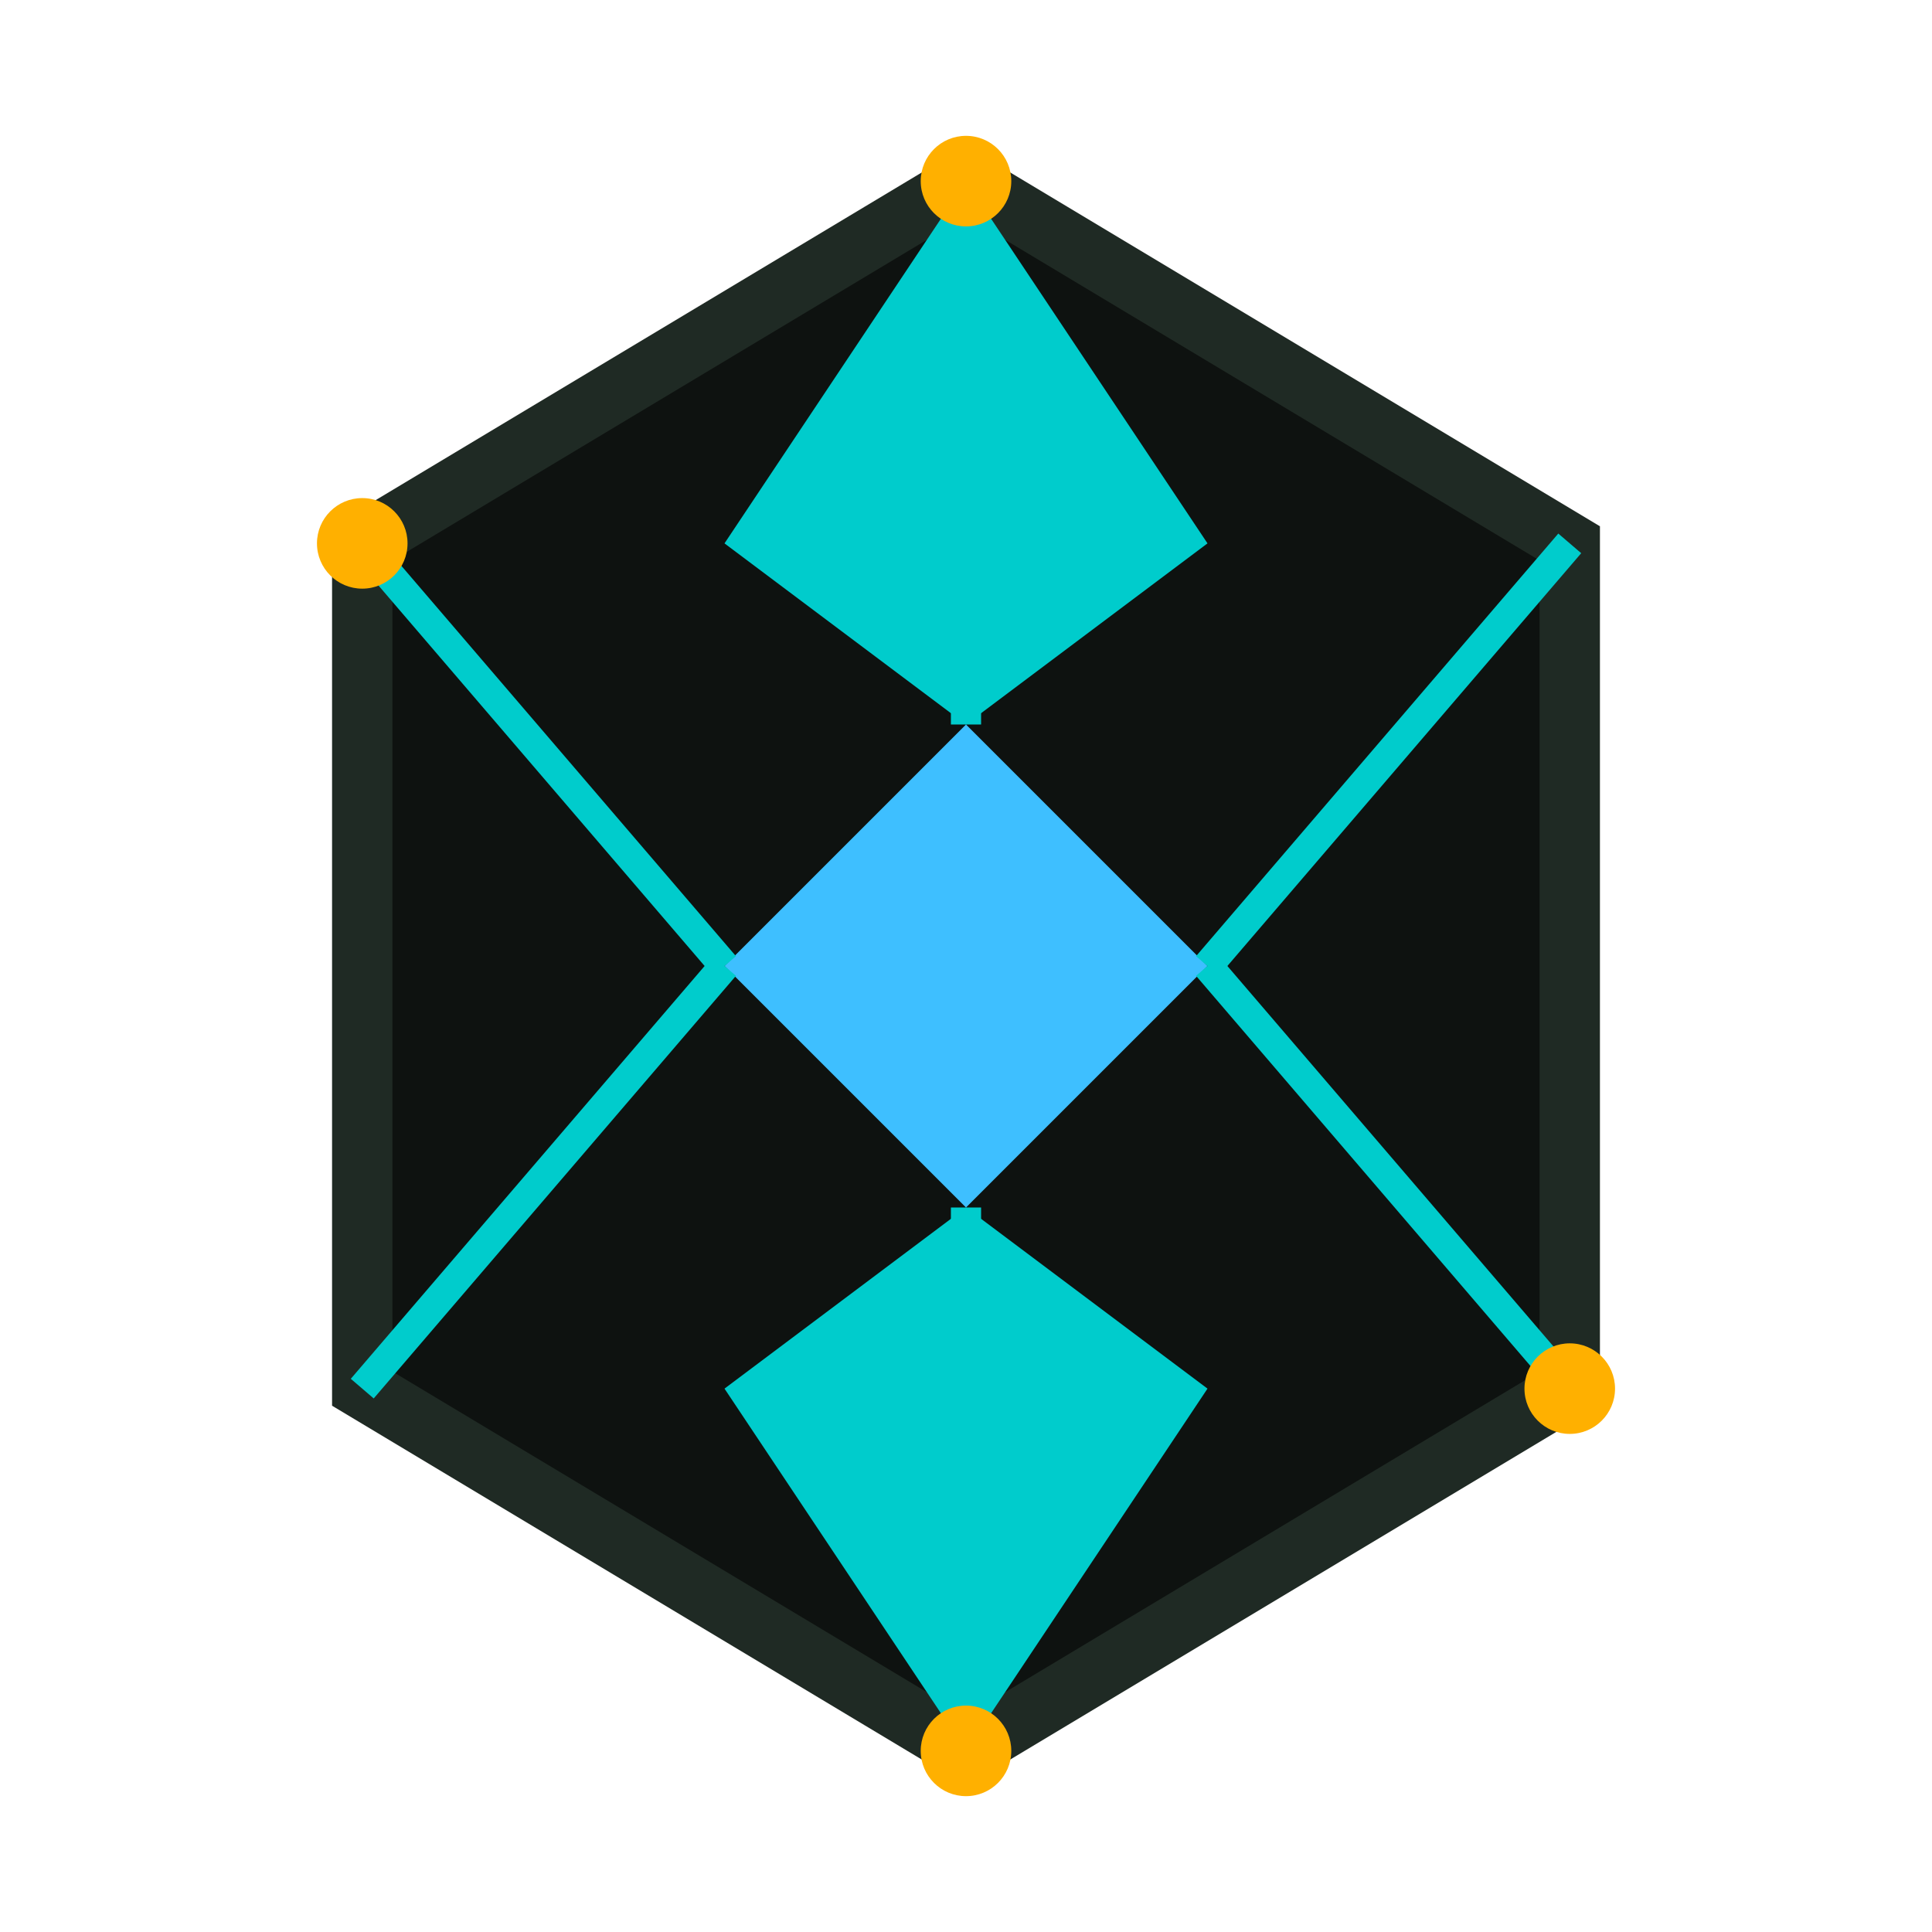
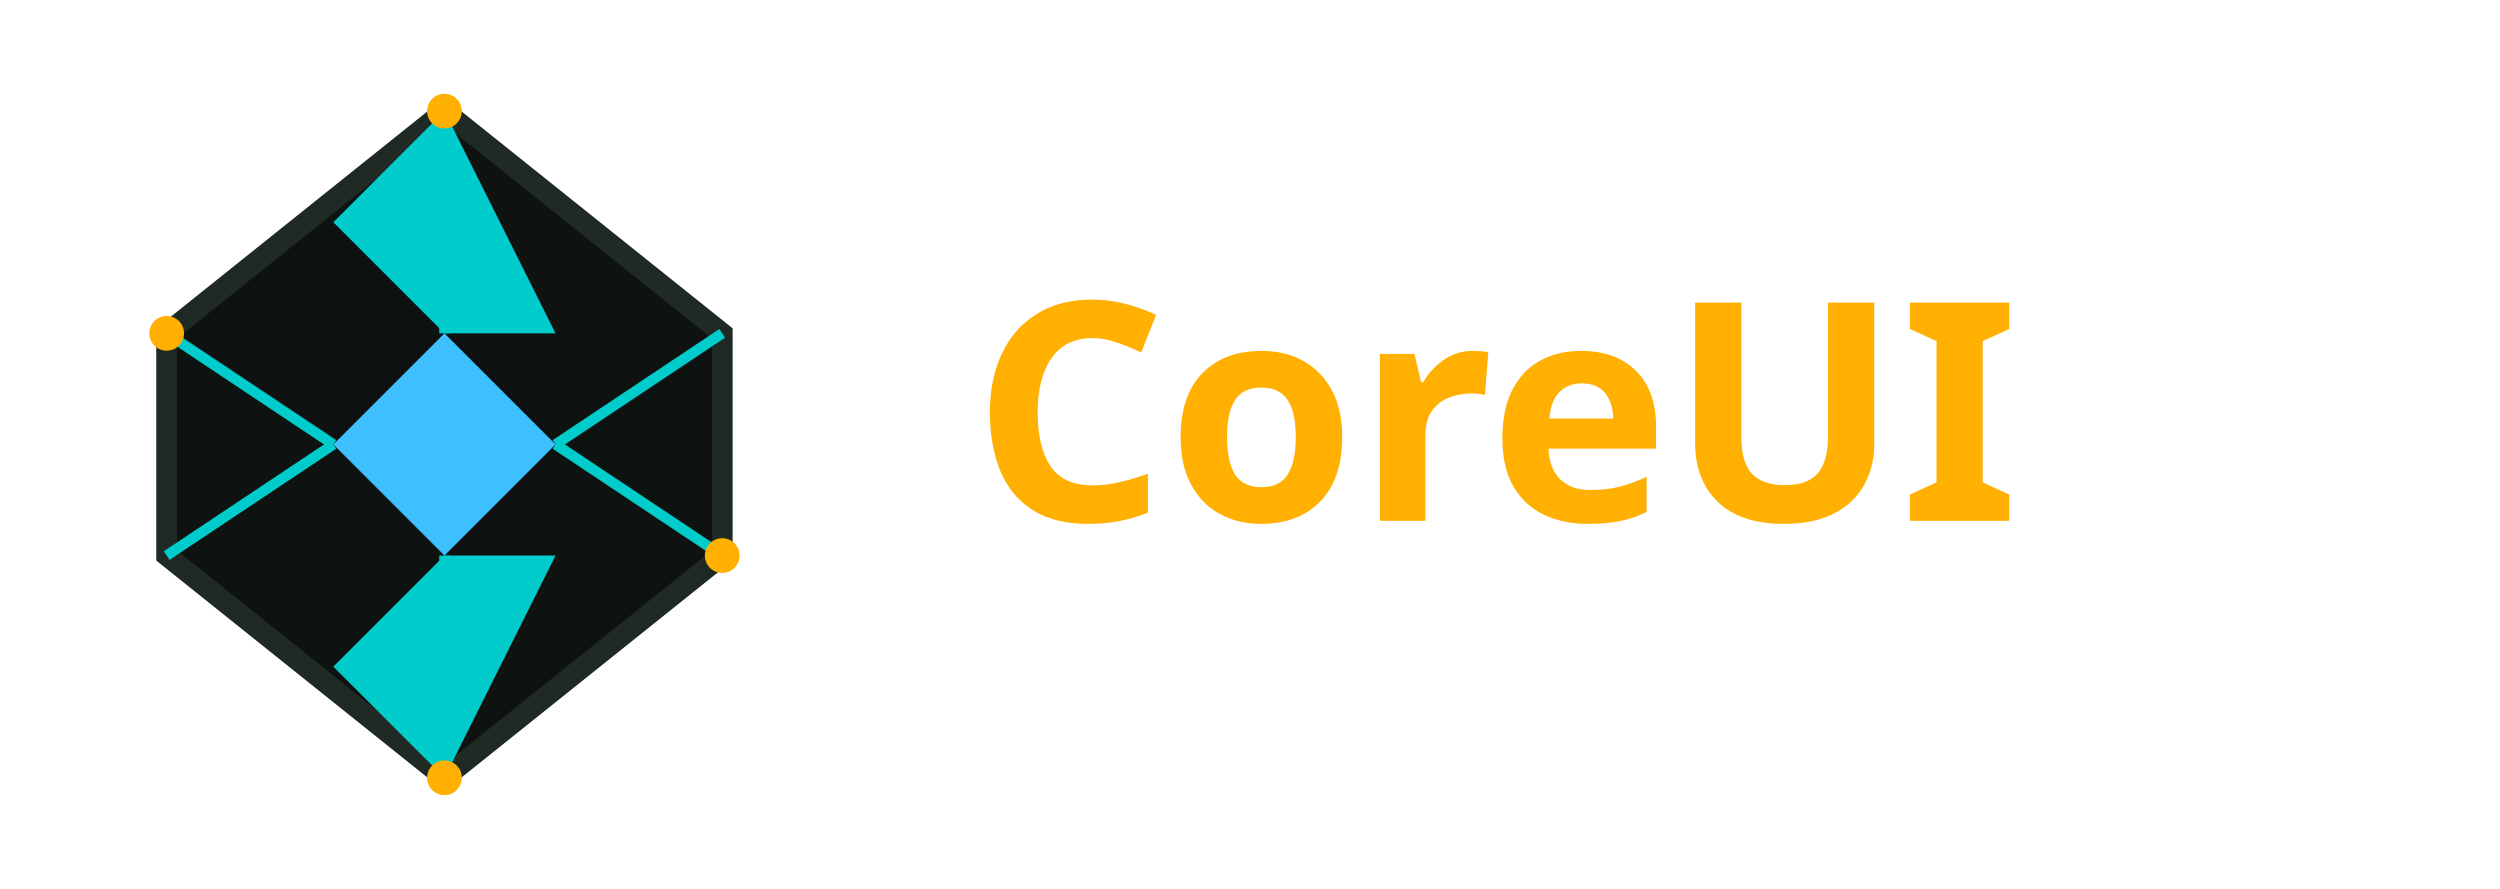
- <svg xmlns="http://www.w3.org/2000/svg" width="256" height="256" viewBox="0 0 64 64">
-   <polygon points="32,6 52,18 52,46 32,58 12,46 12,18" fill="#0e1210" stroke="#1f2a24" stroke-width="2" />
-   <polygon points="32,24 40,32 32,40 24,32" fill="#3EBFFF" />
-   <polygon points="32,6 40,18 32,24 24,18" fill="#00CCCC" />
-   <polygon points="32,58 40,46 32,40 24,46" fill="#00CCCC" />
-   <line x1="32" y1="6" x2="32" y2="24" stroke="#00CCCC" stroke-width="1" />
-   <line x1="32" y1="58" x2="32" y2="40" stroke="#00CCCC" stroke-width="1" />
-   <line x1="12" y1="18" x2="24" y2="32" stroke="#00CCCC" stroke-width="1" />
-   <line x1="12" y1="46" x2="24" y2="32" stroke="#00CCCC" stroke-width="1" />
-   <line x1="52" y1="18" x2="40" y2="32" stroke="#00CCCC" stroke-width="1" />
-   <line x1="52" y1="46" x2="40" y2="32" stroke="#00CCCC" stroke-width="1" />
-   <circle cx="32" cy="6" r="1.5" fill="#FFB000" />
-   <circle cx="32" cy="58" r="1.5" fill="#FFB000" />
-   <circle cx="12" cy="18" r="1.5" fill="#FFB000" />
-   <circle cx="52" cy="46" r="1.5" fill="#FFB000" />
+ <svg xmlns="http://www.w3.org/2000/svg" width="360" height="128" viewBox="0 0 360 128">
+   <polygon points="64,16 104,48 104,80 64,112 24,80 24,48" fill="#0e1210" stroke="#1f2a24" stroke-width="3" />
+   <polygon points="64,48 80,64 64,80 48,64" fill="#3EBFFF" />
+   <polygon points="64,16 80,48 64,48 48,32" fill="#00CCCC" />
+   <polygon points="64,112 80,80 64,80 48,96" fill="#00CCCC" />
+   <line x1="64" y1="16" x2="64" y2="48" stroke="#00CCCC" stroke-width="1.5" />
+   <line x1="64" y1="112" x2="64" y2="80" stroke="#00CCCC" stroke-width="1.5" />
+   <line x1="24" y1="48" x2="48" y2="64" stroke="#00CCCC" stroke-width="1.5" />
+   <line x1="24" y1="80" x2="48" y2="64" stroke="#00CCCC" stroke-width="1.5" />
+   <line x1="104" y1="48" x2="80" y2="64" stroke="#00CCCC" stroke-width="1.5" />
+   <line x1="104" y1="80" x2="80" y2="64" stroke="#00CCCC" stroke-width="1.5" />
+   <circle cx="64" cy="16" r="2.5" fill="#FFB000" />
+   <circle cx="64" cy="112" r="2.5" fill="#FFB000" />
+   <circle cx="24" cy="48" r="2.5" fill="#FFB000" />
+   <circle cx="104" cy="80" r="2.5" fill="#FFB000" />
+   <text x="140" y="75" fill="#FFB000" font-family="JetBrains Mono" font-size="44" font-weight="bold" alignment-baseline="middle">
+     CoreUI
+   </text>
</svg>
